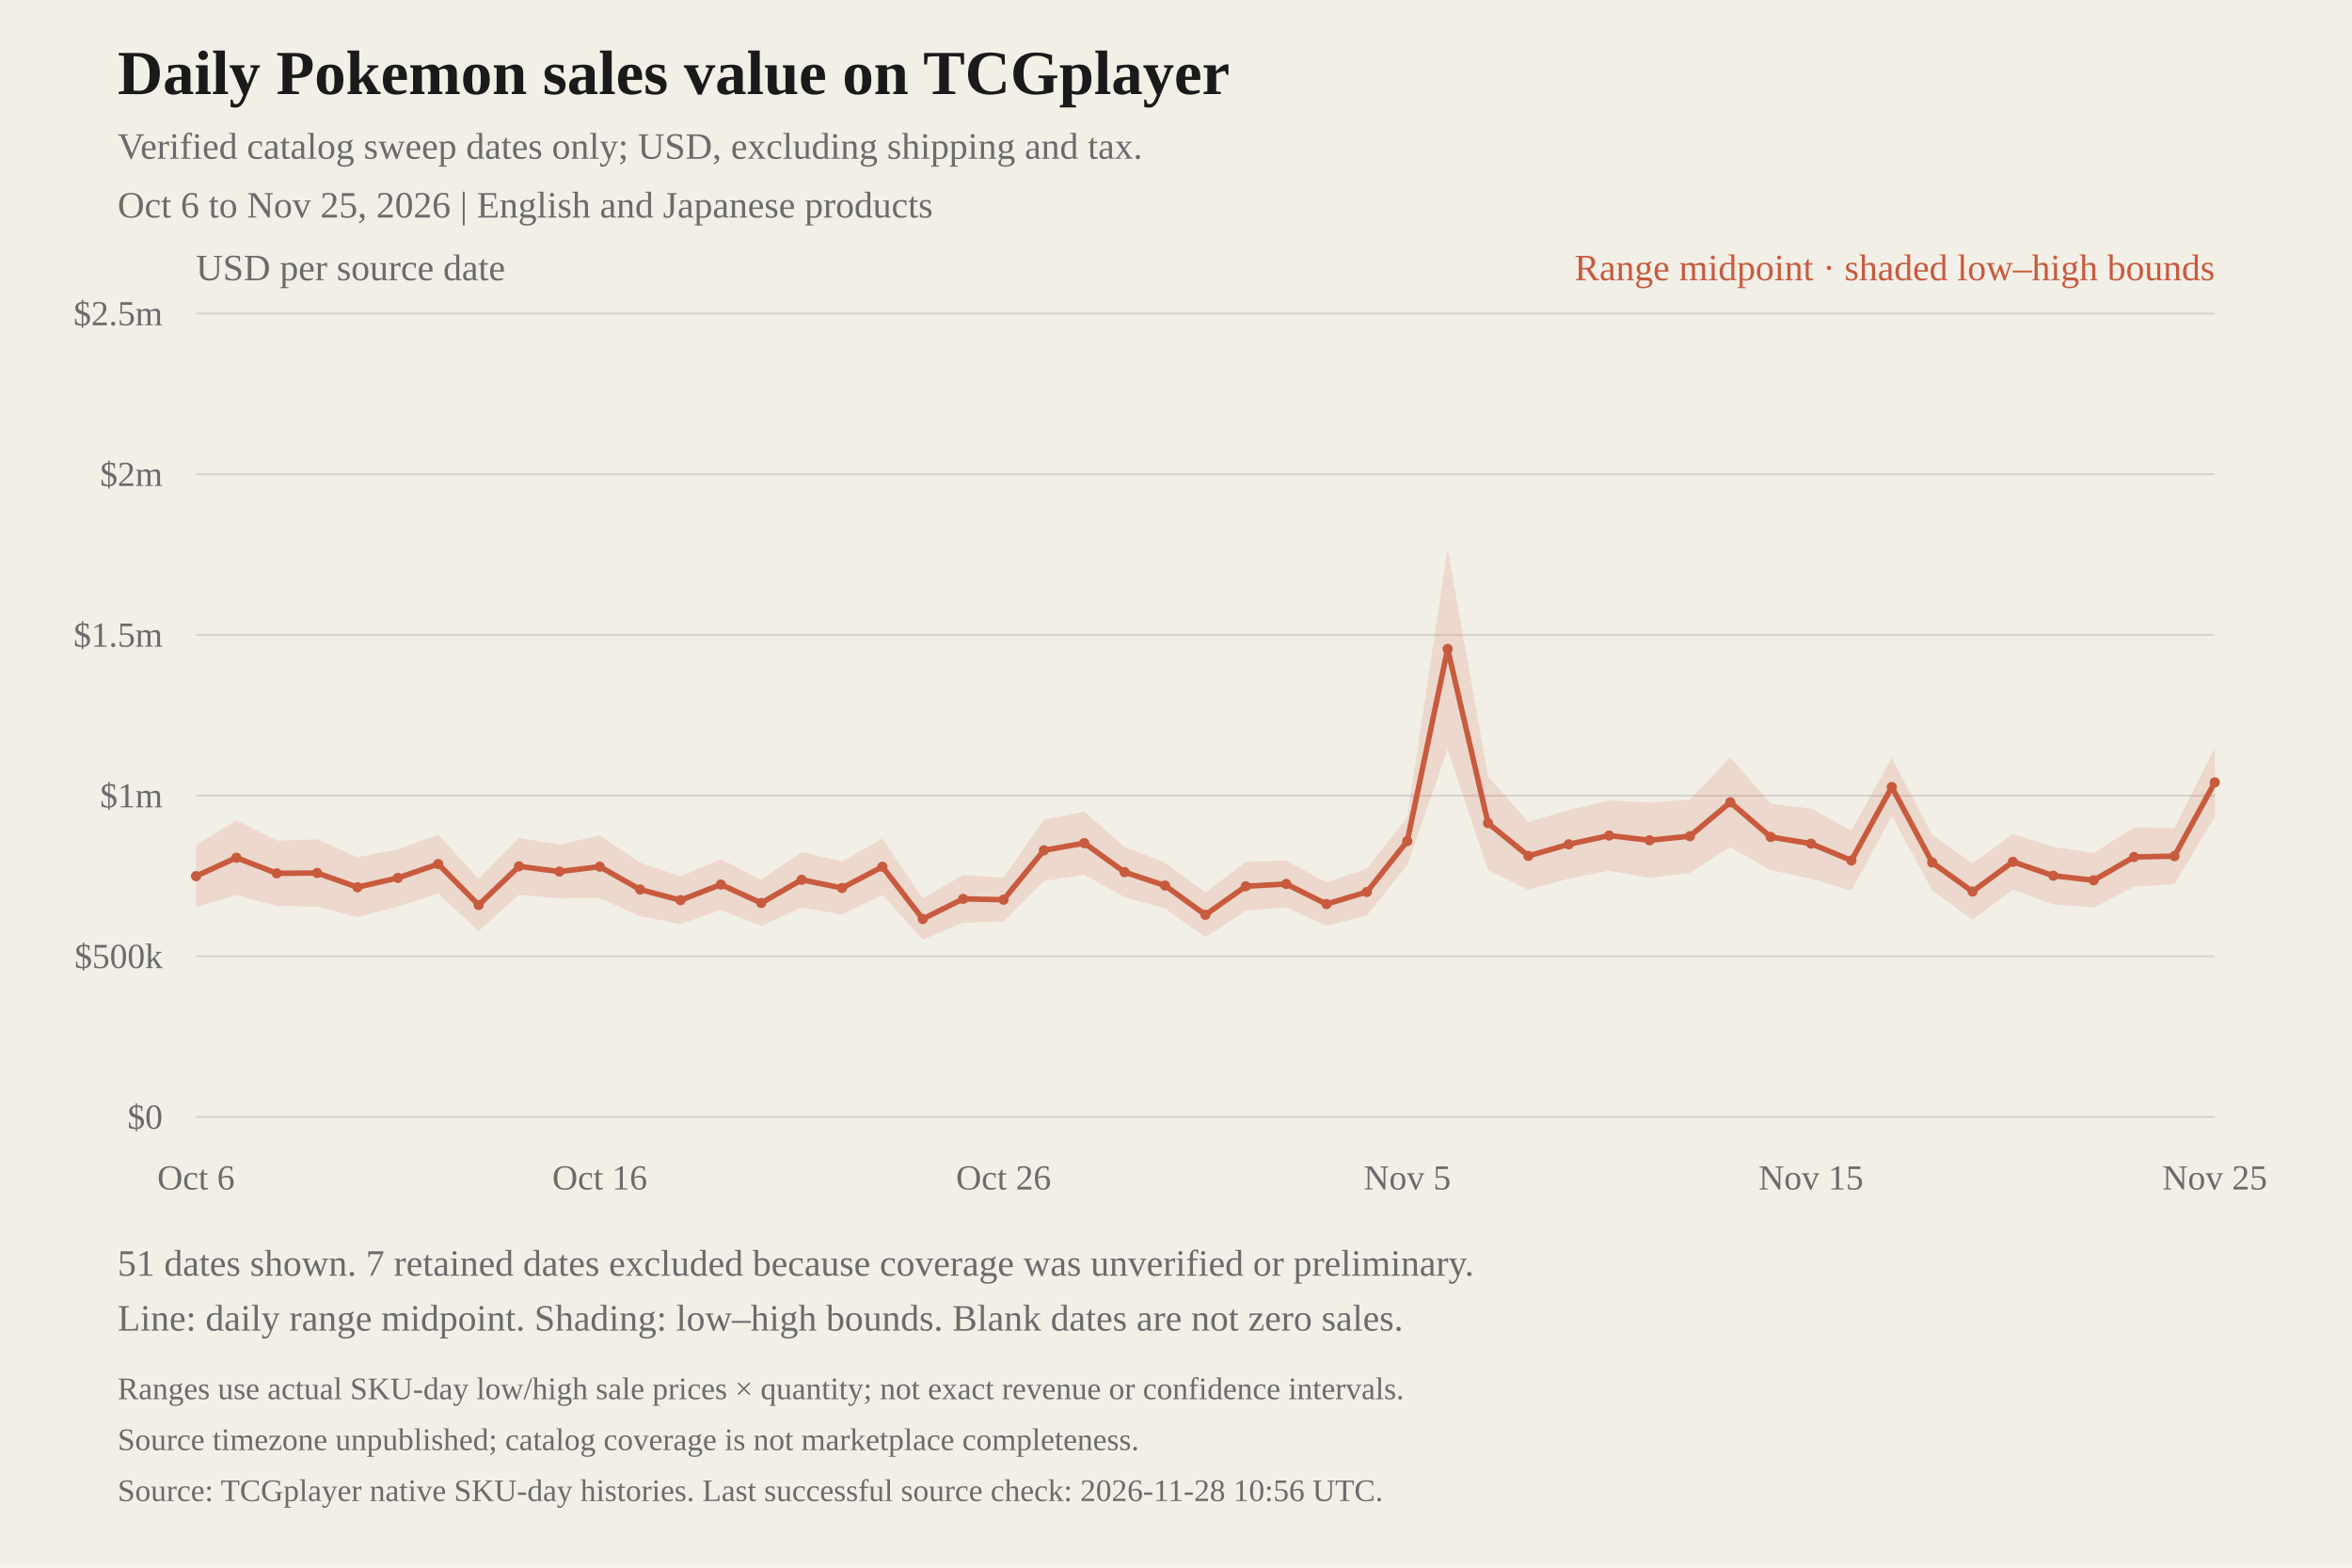
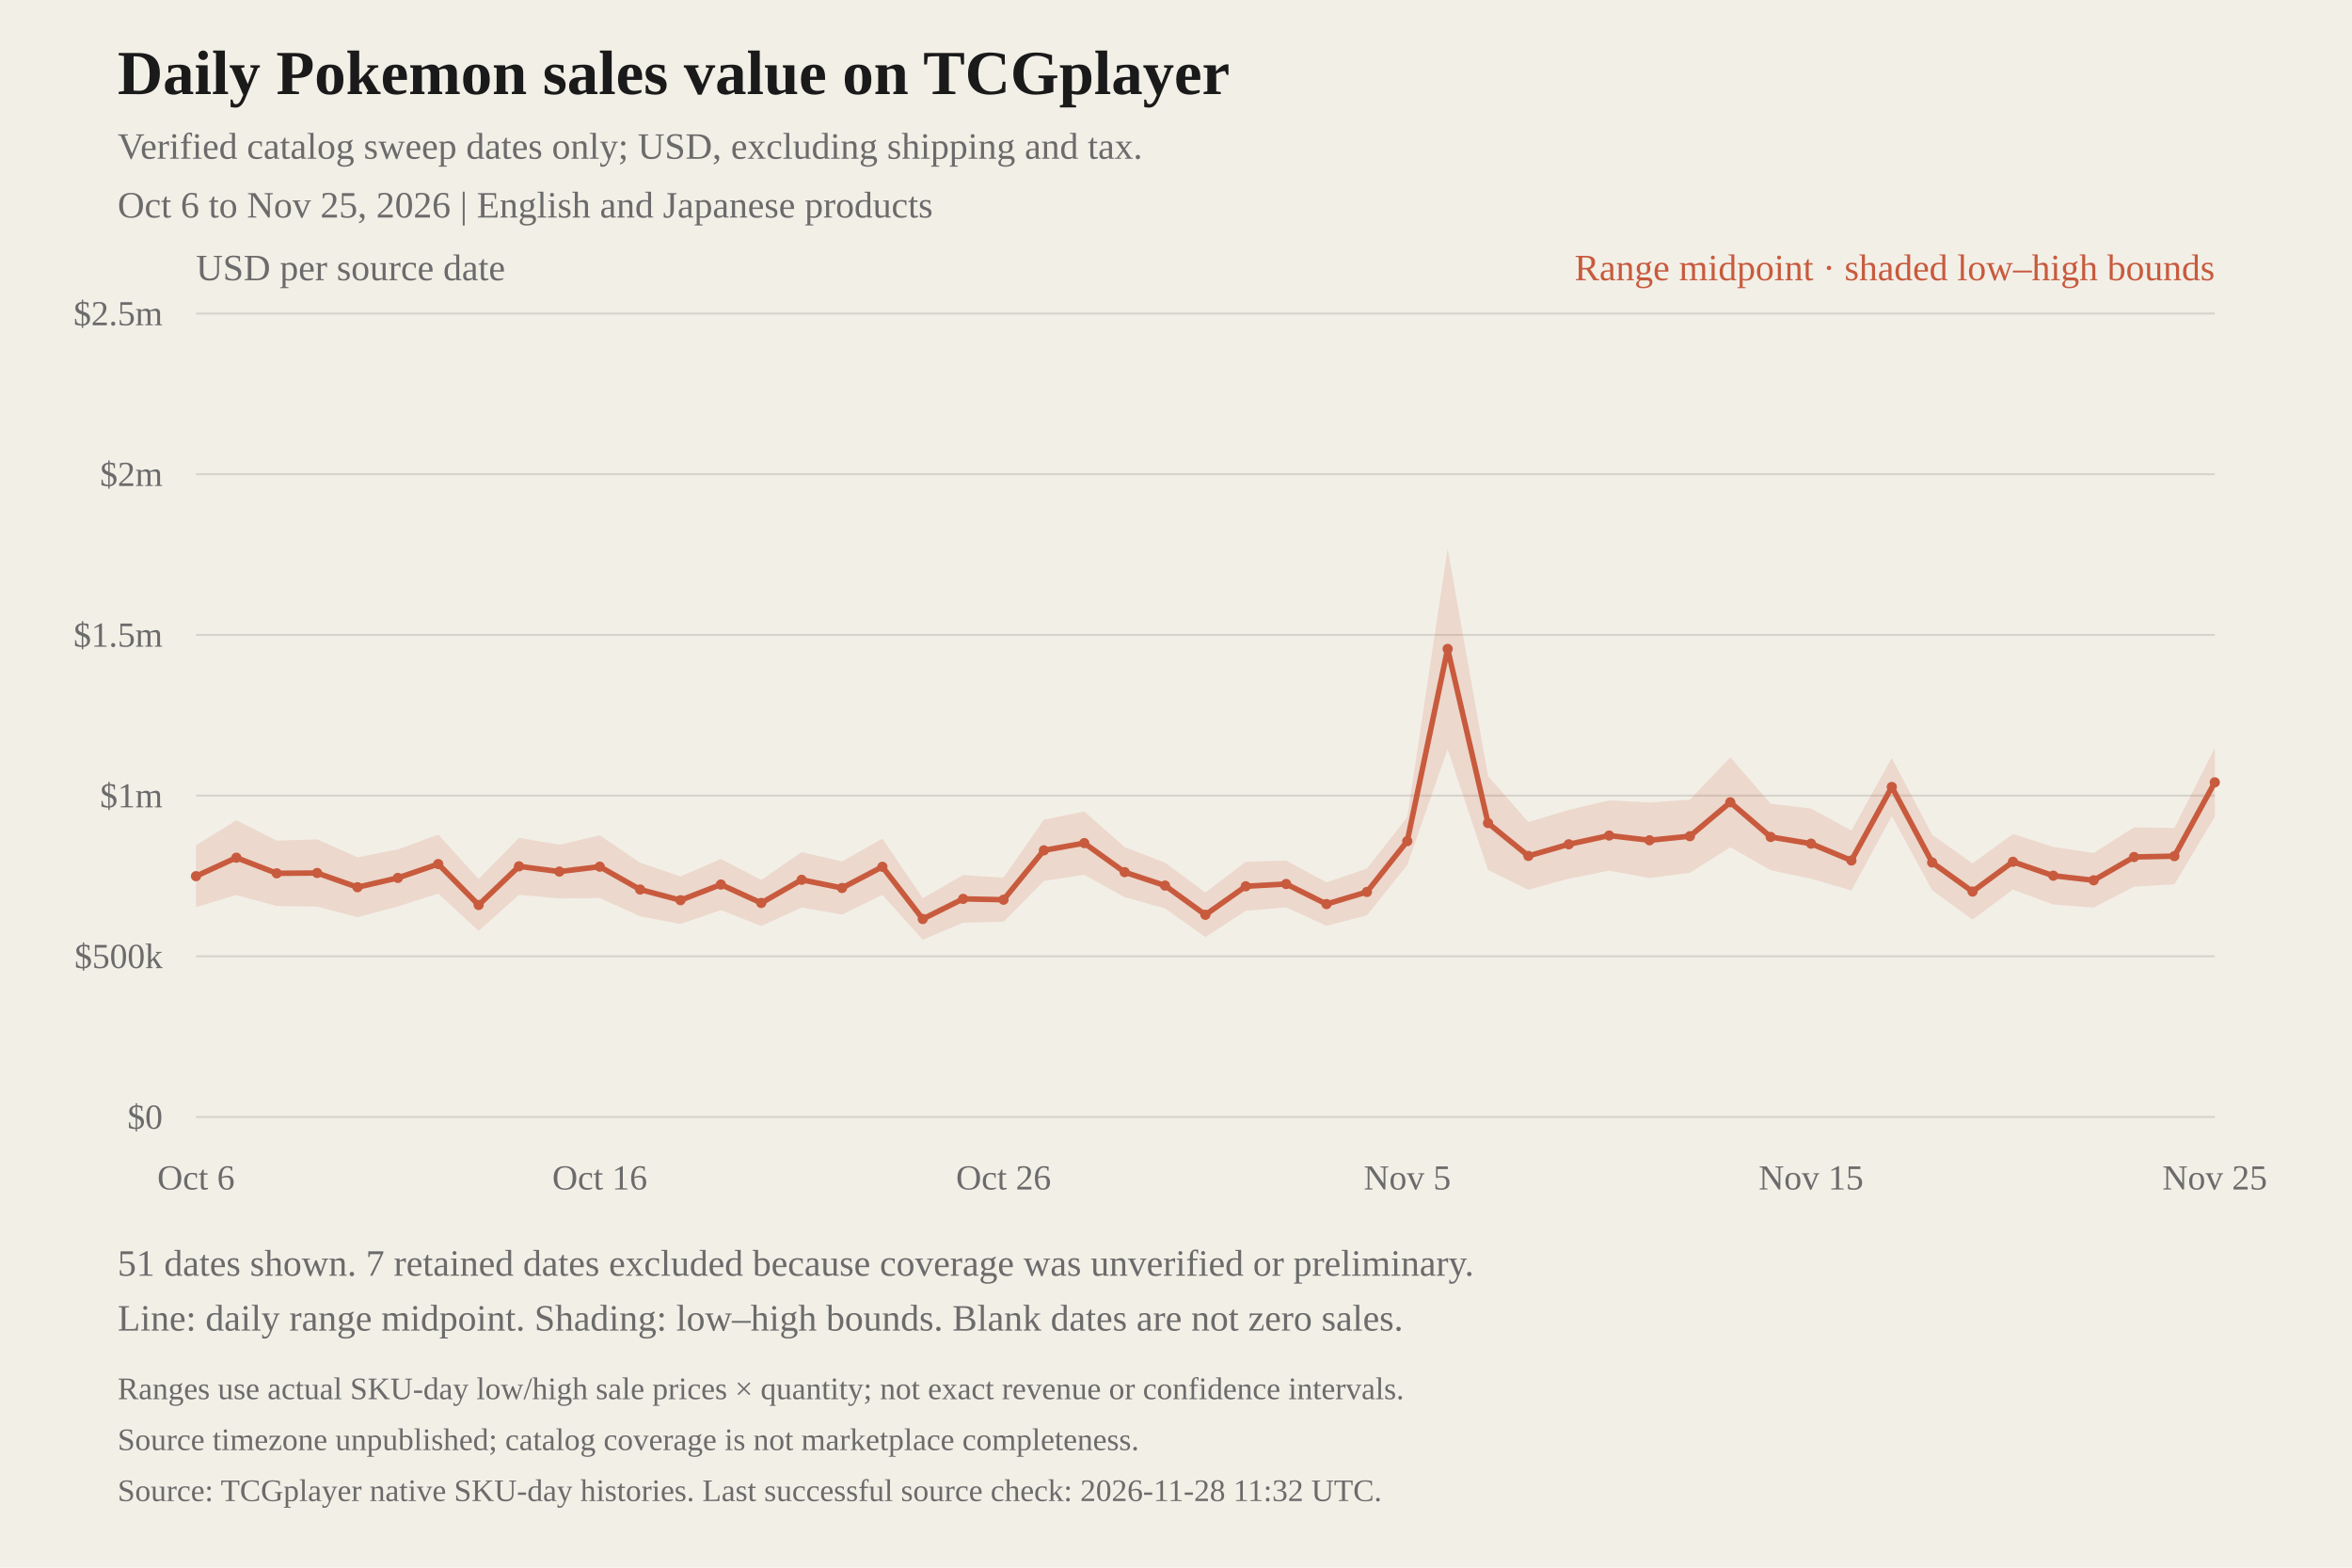
<svg xmlns="http://www.w3.org/2000/svg" width="1200" height="800" viewBox="0 0 1200 800" role="img" aria-labelledby="title description">
  <style>text{font-family:Georgia,"Liberation Serif","Times New Roman",serif;fill:#1A1A1A;font-size:19px}.title{font-size:32px;font-weight:600}.muted,.axis{fill:#6B6B6B}.axis{font-size:18px}.note{font-size:16px;fill:#6B6B6B}.grid{stroke:#D6D3CC;stroke-width:1}</style>
  <rect data-role="background" width="1200" height="800" fill="#F2EFE7" />
  <text x="60" y="48" class="title">Daily Pokemon sales value on TCGplayer</text>
  <text x="60" y="81" class="muted">Verified catalog sweep dates only; USD, excluding shipping and tax.</text>
  <text x="60" y="111" class="muted">Oct 6 to Nov 25, 2026 | English and Japanese products</text>
  <text x="100" y="143" class="muted">USD per source date</text>
  <text x="1130" y="143" text-anchor="end" style="fill:#C85A3D">Range midpoint · shaded low–high bounds</text>
  <path d="M100,570H1130" class="grid" />
  <text x="83" y="576" class="axis" text-anchor="end">$0</text>
  <path d="M100,488H1130" class="grid" />
  <text x="83" y="494" class="axis" text-anchor="end">$500k</text>
  <path d="M100,406H1130" class="grid" />
  <text x="83" y="412" class="axis" text-anchor="end">$1m</text>
  <path d="M100,324H1130" class="grid" />
  <text x="83" y="330" class="axis" text-anchor="end">$1.5m</text>
  <path d="M100,242H1130" class="grid" />
  <text x="83" y="248" class="axis" text-anchor="end">$2m</text>
  <path d="M100,160H1130" class="grid" />
  <text x="83" y="166" class="axis" text-anchor="end">$2.5m</text>
-   <polygon data-series="daily-band" points="100,431.395 120.6,418.596 141.2,428.993 161.8,428.347 182.4,437.483 203,433.454 223.6,425.889 244.2,448.6 264.8,427.569 285.4,431.071 306,426.287 326.6,440.279 347.2,447.253 367.8,438.369 388.4,449.058 409,434.841 429.6,439.616 450.2,427.977 470.8,458.392 491.4,446.556 512,447.917 532.6,418.306 553.2,414.107 573.8,432.3 594.4,440.241 615,455.468 635.6,439.795 656.2,439.169 676.8,450.3 697.4,443.246 718,417.086 738.6,280.033 759.2,396.153 779.8,419.533 800.4,413.322 821,408.457 841.6,409.566 862.2,408.054 882.8,386.495 903.4,410.127 924,412.627 944.6,423.828 965.2,386.825 985.8,426.008 1006.4,440.612 1027,425.587 1047.6,432.172 1068.2,435.314 1088.8,422.197 1109.4,422.537 1130,381.693 1130,416.767 1109.4,451.244 1088.8,452.462 1068.2,463.125 1047.6,461.564 1027,453.951 1006.4,469.323 985.8,454.266 965.2,416.371 944.6,454.391 924,448.407 903.4,444.075 882.8,432.337 862.2,445.372 841.6,448.033 821,444.309 800.4,448.363 779.8,454.039 759.2,443.908 738.6,382.255 718,441.352 697.4,467.087 676.8,472.409 656.2,463.031 635.6,464.752 615,478.179 594.4,463.563 573.8,457.823 553.2,446.38 532.6,449.56 512,470.34 491.4,470.849 470.8,479.541 450.2,456.674 429.6,466.671 409,463.09 388.4,472.524 367.8,464.4 347.2,471.512 326.6,467.575 306,458.248 285.4,458.461 264.8,456.626 244.2,475.046 223.6,455.971 203,462.546 182.4,468.031 161.8,462.639 141.2,462.325 120.6,456.767 100,462.839" fill="#C85A3D" fill-opacity="0.16" />
-   <polyline data-series="daily-midpoint" points="100,447.117 120.6,437.682 141.2,445.659 161.8,445.493 182.4,452.757 203,448 223.6,440.93 244.2,461.823 264.8,442.097 285.4,444.766 306,442.267 326.6,453.927 347.2,459.382 367.8,451.384 388.4,460.791 409,448.965 429.6,453.144 450.2,442.326 470.8,468.967 491.4,458.703 512,459.128 532.6,433.933 553.2,430.244 573.8,445.061 594.4,451.902 615,466.824 635.6,452.274 656.2,451.1 676.8,461.355 697.4,455.167 718,429.219 738.6,331.144 759.2,420.031 779.8,436.786 800.4,430.843 821,426.383 841.6,428.8 862.2,426.713 882.8,409.416 903.4,427.101 924,430.517 944.6,439.11 965.2,401.598 985.8,440.137 1006.4,454.968 1027,439.769 1047.6,446.868 1068.2,449.22 1088.8,437.33 1109.4,436.89 1130,399.23" fill="none" stroke="#C85A3D" stroke-width="2.8" stroke-linejoin="round" stroke-linecap="round" />
+   <polygon data-series="daily-band" points="100,431.395 120.6,418.596 141.2,428.993 161.8,428.347 182.4,437.483 203,433.454 223.6,425.889 244.2,448.6 264.8,427.569 285.4,431.071 306,426.287 326.6,440.279 347.2,447.253 367.8,438.369 388.4,449.058 409,434.841 429.6,439.616 450.2,427.977 470.8,458.392 491.4,446.556 512,447.917 532.6,418.306 553.2,414.107 573.8,432.3 594.4,440.241 615,455.468 635.6,439.795 656.2,439.174 676.8,450.3 697.4,443.246 718,417.086 738.6,280.033 759.2,396.153 779.8,419.533 800.4,413.322 821,408.457 841.6,409.566 862.2,408.054 882.8,386.495 903.4,410.127 924,412.627 944.6,423.828 965.2,386.825 985.8,426.008 1006.4,440.612 1027,425.587 1047.6,432.172 1068.2,435.314 1088.8,422.197 1109.4,422.537 1130,381.693 1130,416.767 1109.4,451.244 1088.8,452.462 1068.2,463.125 1047.6,461.564 1027,453.951 1006.4,469.323 985.8,454.266 965.2,416.371 944.6,454.391 924,448.407 903.4,444.075 882.8,432.337 862.2,445.372 841.6,448.033 821,444.309 800.4,448.363 779.8,454.039 759.2,443.908 738.6,382.255 718,441.352 697.4,467.087 676.8,472.409 656.2,463.036 635.6,464.752 615,478.179 594.4,463.563 573.8,457.823 553.2,446.38 532.6,449.56 512,470.34 491.4,470.849 470.8,479.541 450.2,456.674 429.6,466.671 409,463.09 388.4,472.524 367.8,464.4 347.2,471.512 326.6,467.575 306,458.248 285.4,458.461 264.8,456.626 244.2,475.046 223.6,455.971 203,462.546 182.4,468.031 161.8,462.639 141.2,462.325 120.6,456.767 100,462.839" fill="#C85A3D" fill-opacity="0.16" />
+   <polyline data-series="daily-midpoint" points="100,447.117 120.6,437.682 141.2,445.659 161.8,445.493 182.4,452.757 203,448 223.6,440.93 244.2,461.823 264.8,442.097 285.4,444.766 306,442.267 326.6,453.927 347.2,459.382 367.8,451.384 388.4,460.791 409,448.965 429.6,453.144 450.2,442.326 470.8,468.967 491.4,458.703 512,459.128 532.6,433.933 553.2,430.244 573.8,445.061 594.4,451.902 615,466.824 635.6,452.274 656.2,451.105 676.8,461.355 697.4,455.167 718,429.219 738.6,331.144 759.2,420.031 779.8,436.786 800.4,430.843 821,426.383 841.6,428.8 862.2,426.713 882.8,409.416 903.4,427.101 924,430.517 944.6,439.11 965.2,401.598 985.8,440.137 1006.4,454.968 1027,439.769 1047.6,446.868 1068.2,449.22 1088.8,437.33 1109.4,436.89 1130,399.23" fill="none" stroke="#C85A3D" stroke-width="2.8" stroke-linejoin="round" stroke-linecap="round" />
  <circle data-series="daily-observation" cx="100" cy="447.117" r="2.6" fill="#C85A3D" />
  <circle data-series="daily-observation" cx="120.6" cy="437.682" r="2.6" fill="#C85A3D" />
  <circle data-series="daily-observation" cx="141.2" cy="445.659" r="2.6" fill="#C85A3D" />
  <circle data-series="daily-observation" cx="161.8" cy="445.493" r="2.6" fill="#C85A3D" />
  <circle data-series="daily-observation" cx="182.4" cy="452.757" r="2.6" fill="#C85A3D" />
  <circle data-series="daily-observation" cx="203" cy="448" r="2.6" fill="#C85A3D" />
  <circle data-series="daily-observation" cx="223.6" cy="440.93" r="2.6" fill="#C85A3D" />
  <circle data-series="daily-observation" cx="244.2" cy="461.823" r="2.6" fill="#C85A3D" />
  <circle data-series="daily-observation" cx="264.8" cy="442.097" r="2.6" fill="#C85A3D" />
  <circle data-series="daily-observation" cx="285.4" cy="444.766" r="2.6" fill="#C85A3D" />
  <circle data-series="daily-observation" cx="306" cy="442.267" r="2.6" fill="#C85A3D" />
  <circle data-series="daily-observation" cx="326.6" cy="453.927" r="2.6" fill="#C85A3D" />
  <circle data-series="daily-observation" cx="347.2" cy="459.382" r="2.6" fill="#C85A3D" />
  <circle data-series="daily-observation" cx="367.8" cy="451.384" r="2.6" fill="#C85A3D" />
  <circle data-series="daily-observation" cx="388.4" cy="460.791" r="2.6" fill="#C85A3D" />
  <circle data-series="daily-observation" cx="409" cy="448.965" r="2.6" fill="#C85A3D" />
  <circle data-series="daily-observation" cx="429.6" cy="453.144" r="2.6" fill="#C85A3D" />
  <circle data-series="daily-observation" cx="450.2" cy="442.326" r="2.6" fill="#C85A3D" />
  <circle data-series="daily-observation" cx="470.8" cy="468.967" r="2.6" fill="#C85A3D" />
  <circle data-series="daily-observation" cx="491.4" cy="458.703" r="2.6" fill="#C85A3D" />
  <circle data-series="daily-observation" cx="512" cy="459.128" r="2.6" fill="#C85A3D" />
  <circle data-series="daily-observation" cx="532.6" cy="433.933" r="2.6" fill="#C85A3D" />
  <circle data-series="daily-observation" cx="553.2" cy="430.244" r="2.6" fill="#C85A3D" />
  <circle data-series="daily-observation" cx="573.8" cy="445.061" r="2.6" fill="#C85A3D" />
  <circle data-series="daily-observation" cx="594.4" cy="451.902" r="2.6" fill="#C85A3D" />
  <circle data-series="daily-observation" cx="615" cy="466.824" r="2.6" fill="#C85A3D" />
  <circle data-series="daily-observation" cx="635.6" cy="452.274" r="2.6" fill="#C85A3D" />
-   <circle data-series="daily-observation" cx="656.2" cy="451.1" r="2.6" fill="#C85A3D" />
+   <circle data-series="daily-observation" cx="656.2" cy="451.105" r="2.6" fill="#C85A3D" />
  <circle data-series="daily-observation" cx="676.8" cy="461.355" r="2.6" fill="#C85A3D" />
  <circle data-series="daily-observation" cx="697.4" cy="455.167" r="2.6" fill="#C85A3D" />
  <circle data-series="daily-observation" cx="718" cy="429.219" r="2.6" fill="#C85A3D" />
  <circle data-series="daily-observation" cx="738.6" cy="331.144" r="2.6" fill="#C85A3D" />
  <circle data-series="daily-observation" cx="759.2" cy="420.031" r="2.6" fill="#C85A3D" />
  <circle data-series="daily-observation" cx="779.8" cy="436.786" r="2.6" fill="#C85A3D" />
  <circle data-series="daily-observation" cx="800.4" cy="430.843" r="2.6" fill="#C85A3D" />
  <circle data-series="daily-observation" cx="821" cy="426.383" r="2.6" fill="#C85A3D" />
  <circle data-series="daily-observation" cx="841.6" cy="428.8" r="2.6" fill="#C85A3D" />
  <circle data-series="daily-observation" cx="862.2" cy="426.713" r="2.6" fill="#C85A3D" />
  <circle data-series="daily-observation" cx="882.8" cy="409.416" r="2.6" fill="#C85A3D" />
  <circle data-series="daily-observation" cx="903.4" cy="427.101" r="2.6" fill="#C85A3D" />
  <circle data-series="daily-observation" cx="924" cy="430.517" r="2.6" fill="#C85A3D" />
  <circle data-series="daily-observation" cx="944.6" cy="439.11" r="2.6" fill="#C85A3D" />
  <circle data-series="daily-observation" cx="965.2" cy="401.598" r="2.6" fill="#C85A3D" />
  <circle data-series="daily-observation" cx="985.8" cy="440.137" r="2.6" fill="#C85A3D" />
  <circle data-series="daily-observation" cx="1006.4" cy="454.968" r="2.6" fill="#C85A3D" />
  <circle data-series="daily-observation" cx="1027" cy="439.769" r="2.6" fill="#C85A3D" />
  <circle data-series="daily-observation" cx="1047.6" cy="446.868" r="2.6" fill="#C85A3D" />
  <circle data-series="daily-observation" cx="1068.2" cy="449.22" r="2.6" fill="#C85A3D" />
  <circle data-series="daily-observation" cx="1088.8" cy="437.33" r="2.6" fill="#C85A3D" />
  <circle data-series="daily-observation" cx="1109.4" cy="436.89" r="2.6" fill="#C85A3D" />
  <circle data-series="daily-observation" cx="1130" cy="399.23" r="2.6" fill="#C85A3D" />
  <text x="100" y="607" class="axis" text-anchor="middle">Oct 6</text>
  <text x="306" y="607" class="axis" text-anchor="middle">Oct 16</text>
  <text x="512" y="607" class="axis" text-anchor="middle">Oct 26</text>
  <text x="718" y="607" class="axis" text-anchor="middle">Nov 5</text>
  <text x="924" y="607" class="axis" text-anchor="middle">Nov 15</text>
  <text x="1130" y="607" class="axis" text-anchor="middle">Nov 25</text>
  <text x="60" y="651" class="muted">51 dates shown. 7 retained dates excluded because coverage was unverified or preliminary.</text>
  <text x="60" y="679" class="muted">Line: daily range midpoint. Shading: low–high bounds. Blank dates are not zero sales.</text>
  <text x="60" y="714" class="note">Ranges use actual SKU-day low/high sale prices × quantity; not exact revenue or confidence intervals.</text>
  <text x="60" y="740" class="note">Source timezone unpublished; catalog coverage is not marketplace completeness.</text>
-   <text x="60" y="766" class="note">Source: TCGplayer native SKU-day histories. Last successful source check: 2026-11-28 10:56 UTC.</text>
+   <text x="60" y="766" class="note">Source: TCGplayer native SKU-day histories. Last successful source check: 2026-11-28 11:32 UTC.</text>
</svg>
